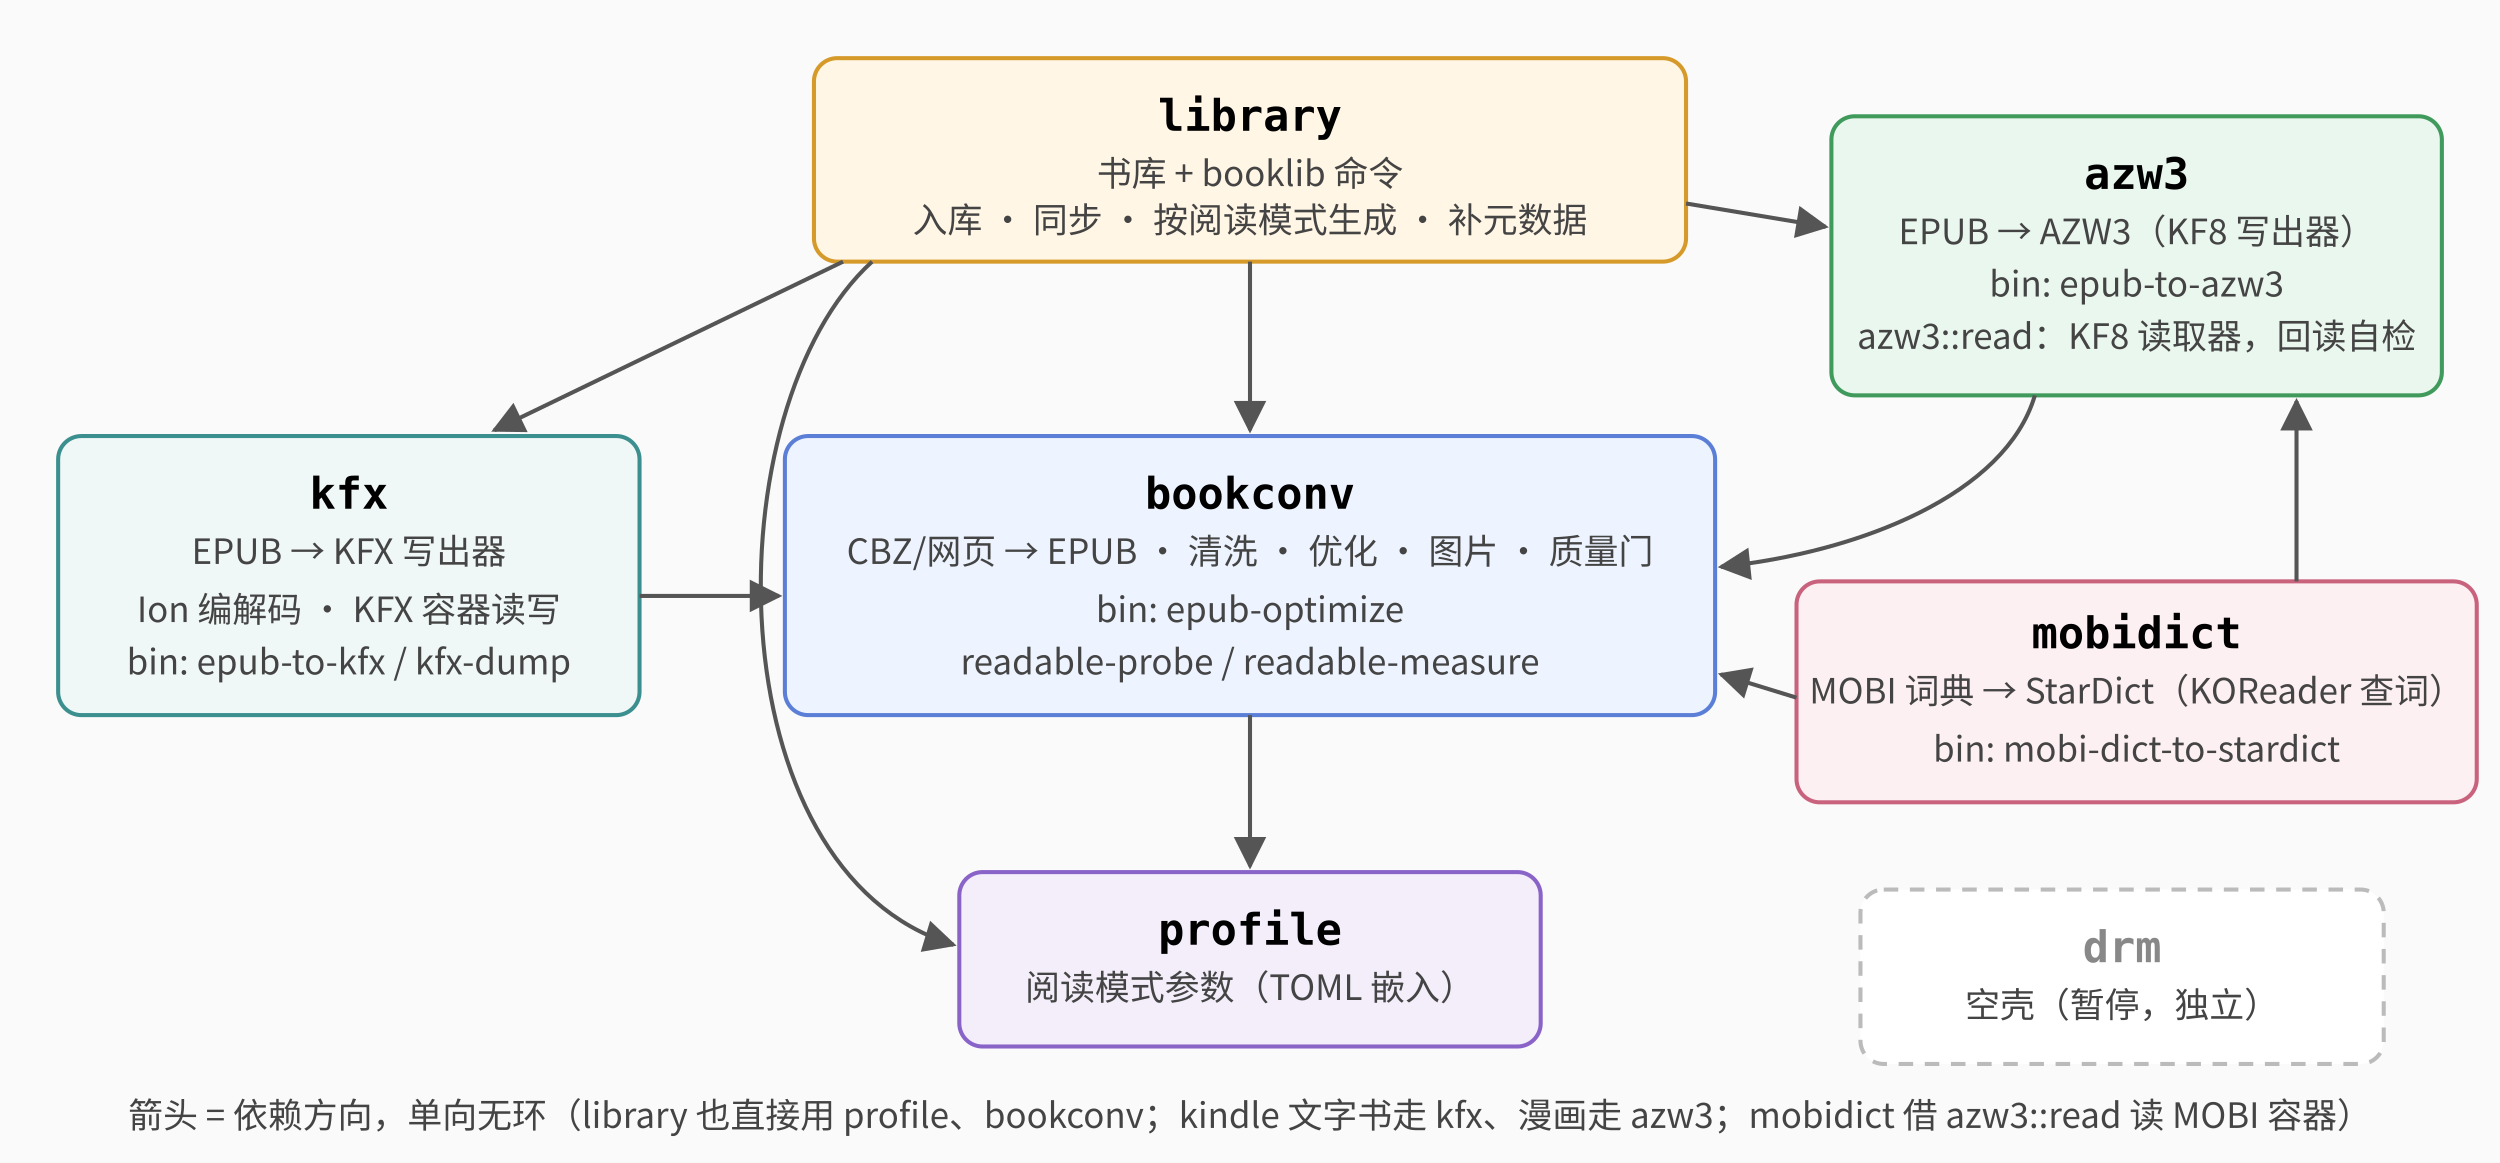
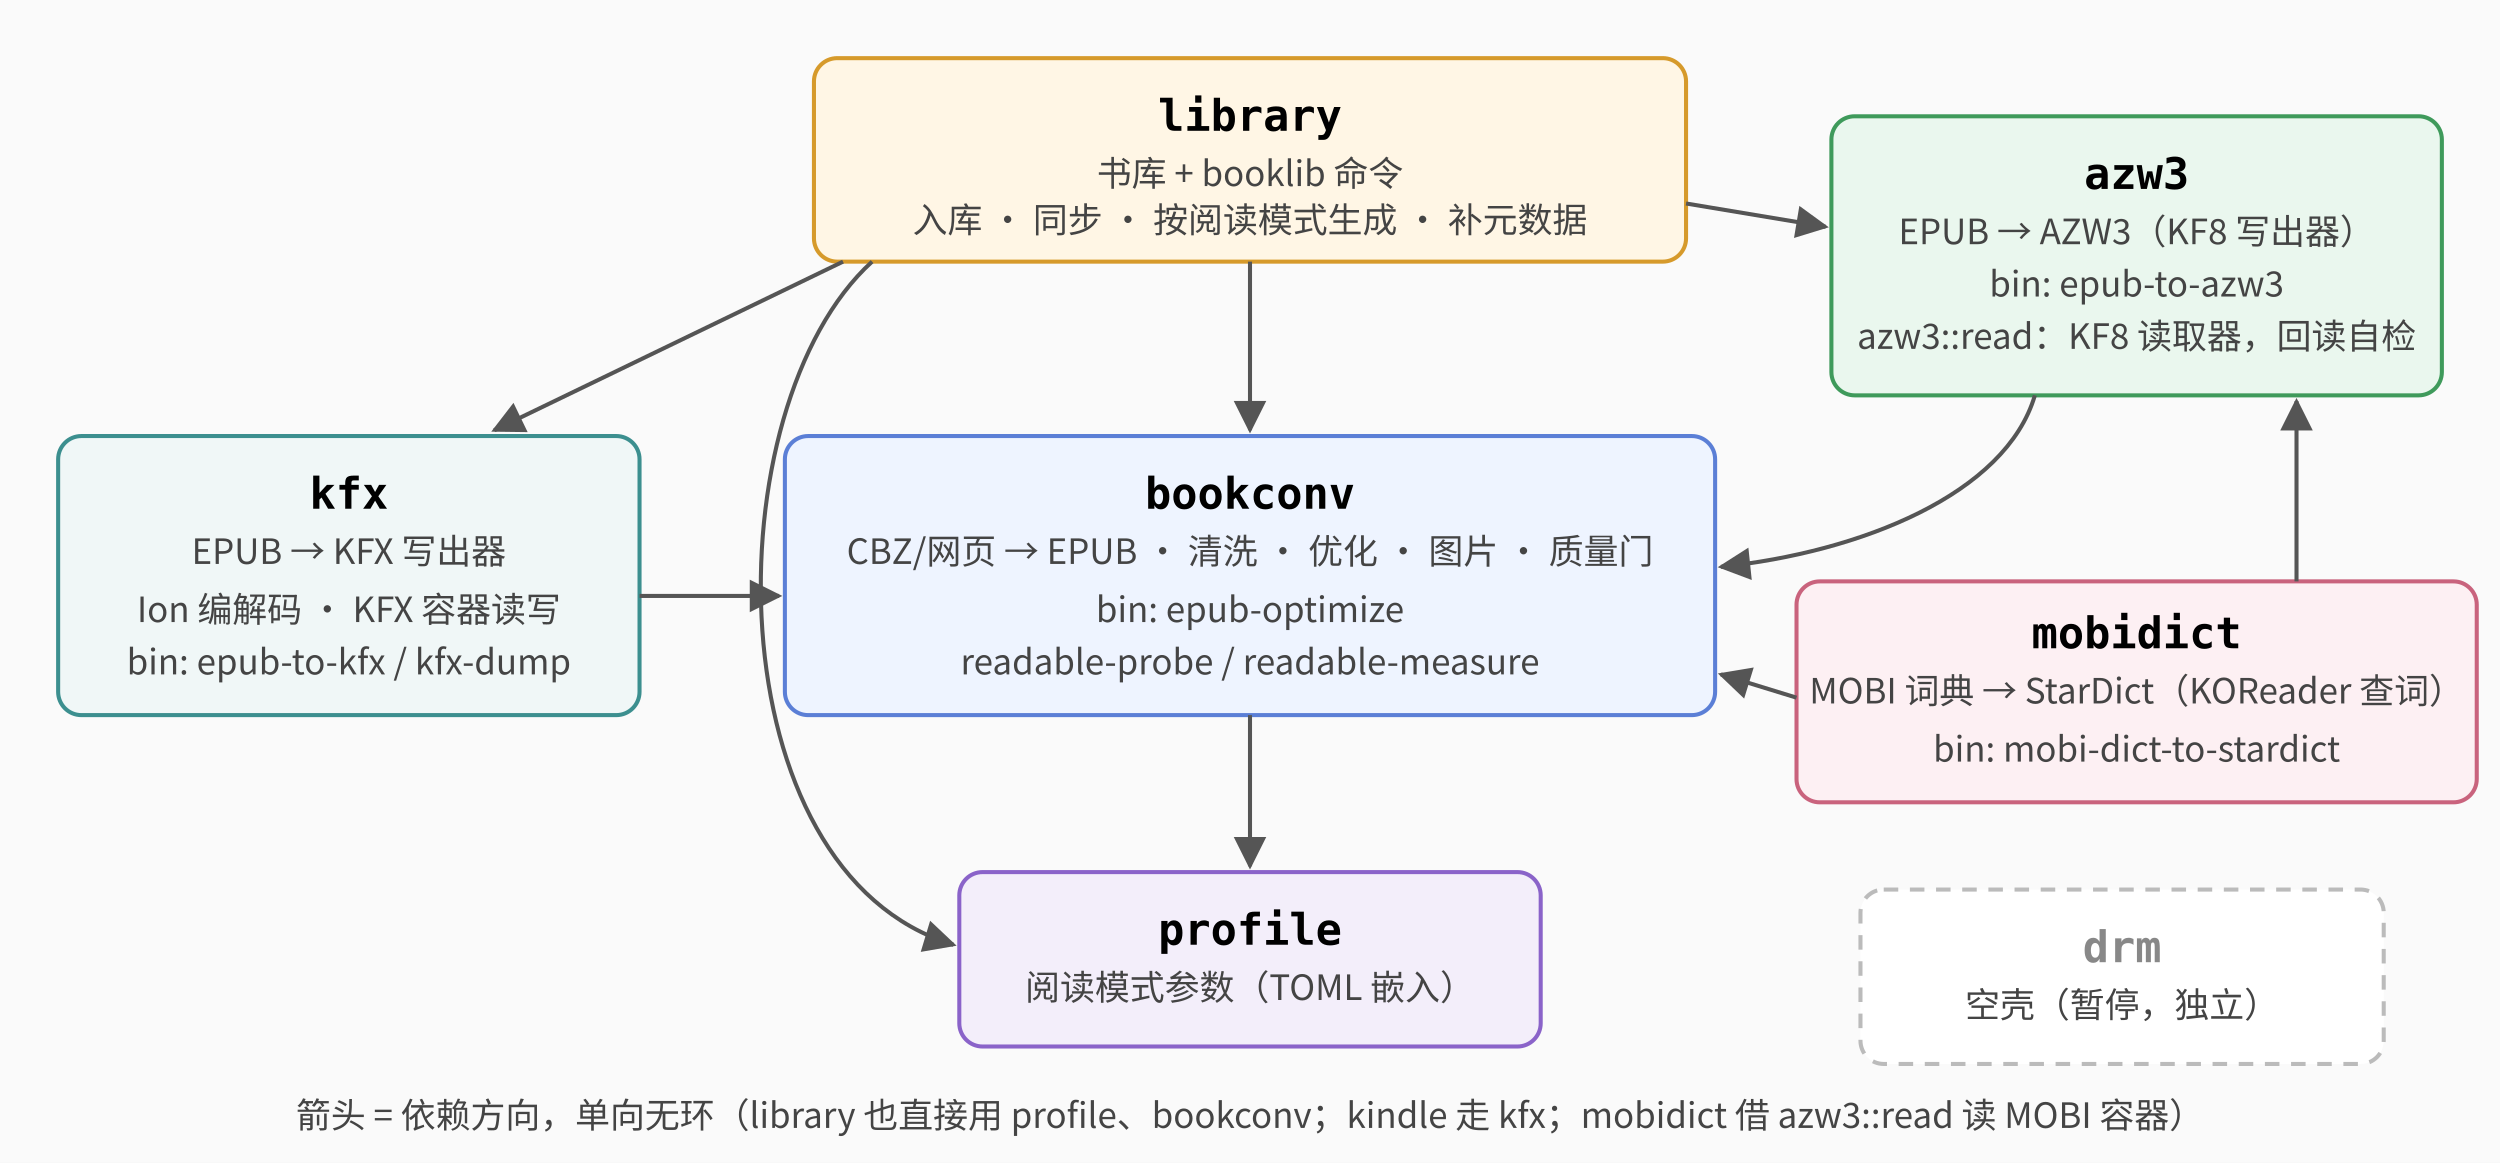
<svg xmlns="http://www.w3.org/2000/svg" viewBox="0 0 860 400" font-family="'Noto Sans CJK SC','PingFang SC','Microsoft YaHei',sans-serif" font-size="14">
  <defs>
    <marker id="a" viewBox="0 0 10 10" refX="9" refY="5" markerWidth="8" markerHeight="8" orient="auto">
      <path d="M0 0L10 5L0 10z" fill="#555" />
    </marker>
    <style>
      .c{stroke-width:1.4;rx:8}
      .n{font-weight:bold;font-size:15px;font-family:monospace}
      .s{font-size:12px;fill:#444}
      .l{stroke:#555;stroke-width:1.4;fill:none}
    </style>
  </defs>
  <rect width="860" height="400" fill="#fafafa" />
  <rect class="c" x="280" y="20" width="300" height="70" fill="#fff6e5" stroke="#d69a2b" />
  <text x="430" y="45" text-anchor="middle" class="n">library</text>
  <text x="430" y="64" text-anchor="middle" class="s">书库 + booklib 命令</text>
  <text x="430" y="80" text-anchor="middle" class="s">入库 · 同步 · 按阅读模式生成 · 补元数据</text>
  <rect class="c" x="270" y="150" width="320" height="96" fill="#eef4ff" stroke="#5b7fd6" />
  <text x="430" y="175" text-anchor="middle" class="n">bookconv</text>
  <text x="430" y="194" text-anchor="middle" class="s">CBZ/网页 → EPUB · 清洗 · 优化 · 图片 · 质量门</text>
  <text x="430" y="214" text-anchor="middle" class="s">bin: epub-optimize</text>
  <text x="430" y="232" text-anchor="middle" class="s">readable-probe / readable-measure</text>
  <rect class="c" x="330" y="300" width="200" height="60" fill="#f3eefa" stroke="#8a63c9" />
  <text x="430" y="325" text-anchor="middle" class="n">profile</text>
  <text x="430" y="344" text-anchor="middle" class="s">阅读模式参数（TOML 嵌入）</text>
  <rect class="c" x="630" y="40" width="210" height="96" fill="#eaf7ee" stroke="#3f9a5b" />
  <text x="735" y="65" text-anchor="middle" class="n">azw3</text>
  <text x="735" y="84" text-anchor="middle" class="s">EPUB → AZW3（KF8 写出器）</text>
  <text x="735" y="102" text-anchor="middle" class="s">bin: epub-to-azw3</text>
  <text x="735" y="120" text-anchor="middle" class="s">azw3::read：KF8 读取器，回读自检</text>
  <rect class="c" x="618" y="200" width="234" height="76" fill="#fdf0f3" stroke="#c9637d" />
  <text x="735" y="223" text-anchor="middle" class="n">mobidict</text>
  <text x="735" y="242" text-anchor="middle" class="s">MOBI 词典 → StarDict（KOReader 查词）</text>
  <text x="735" y="262" text-anchor="middle" class="s">bin: mobi-dict-to-stardict</text>
  <rect class="c" x="640" y="306" width="180" height="60" fill="#fff" stroke="#bbb" stroke-dasharray="5 4" />
  <text x="730" y="331" text-anchor="middle" class="n" fill="#888">drm</text>
  <text x="730" y="350" text-anchor="middle" class="s">空壳（暂停，独立）</text>
  <rect class="c" x="20" y="150" width="200" height="96" fill="#f0f7f7" stroke="#3c8f8f" />
  <text x="120" y="175" text-anchor="middle" class="n">kfx</text>
  <text x="120" y="194" text-anchor="middle" class="s">EPUB → KFX 写出器</text>
  <text x="120" y="214" text-anchor="middle" class="s">Ion 编解码 · KFX 容器读写</text>
  <text x="120" y="232" text-anchor="middle" class="s">bin: epub-to-kfx / kfx-dump</text>
  <path class="l" d="M430 90 L430 148" marker-end="url(#a)" />
  <path class="l" d="M430 246 L430 298" marker-end="url(#a)" />
  <path class="l" d="M300 90 C245 140 245 300 328 325" marker-end="url(#a)" />
  <path class="l" d="M290 90 L170 148" marker-end="url(#a)" />
  <path class="l" d="M220 205 L268 205" marker-end="url(#a)" />
  <path class="l" d="M580 70 L628 78" marker-end="url(#a)" />
  <path class="l" d="M700 136 C690 170 640 190 592 195" marker-end="url(#a)" />
  <path class="l" d="M790 200 L790 138" marker-end="url(#a)" />
  <path class="l" d="M618 240 L592 232" marker-end="url(#a)" />
-   <text x="430" y="388" text-anchor="middle" class="s">箭头 = 依赖方向，单向无环（library 也直接用 profile、bookconv；kindle 文字书走 kfx、漫画走 azw3；mobidict 借 azw3::read 读 MOBI 容器）</text>
+   <text x="430" y="388" text-anchor="middle" class="s">箭头 = 依赖方向，单向无环（library 也直接用 profile、bookconv；kindle 走 kfx；mobidict 借 azw3::read 读 MOBI 容器）</text>
</svg>
